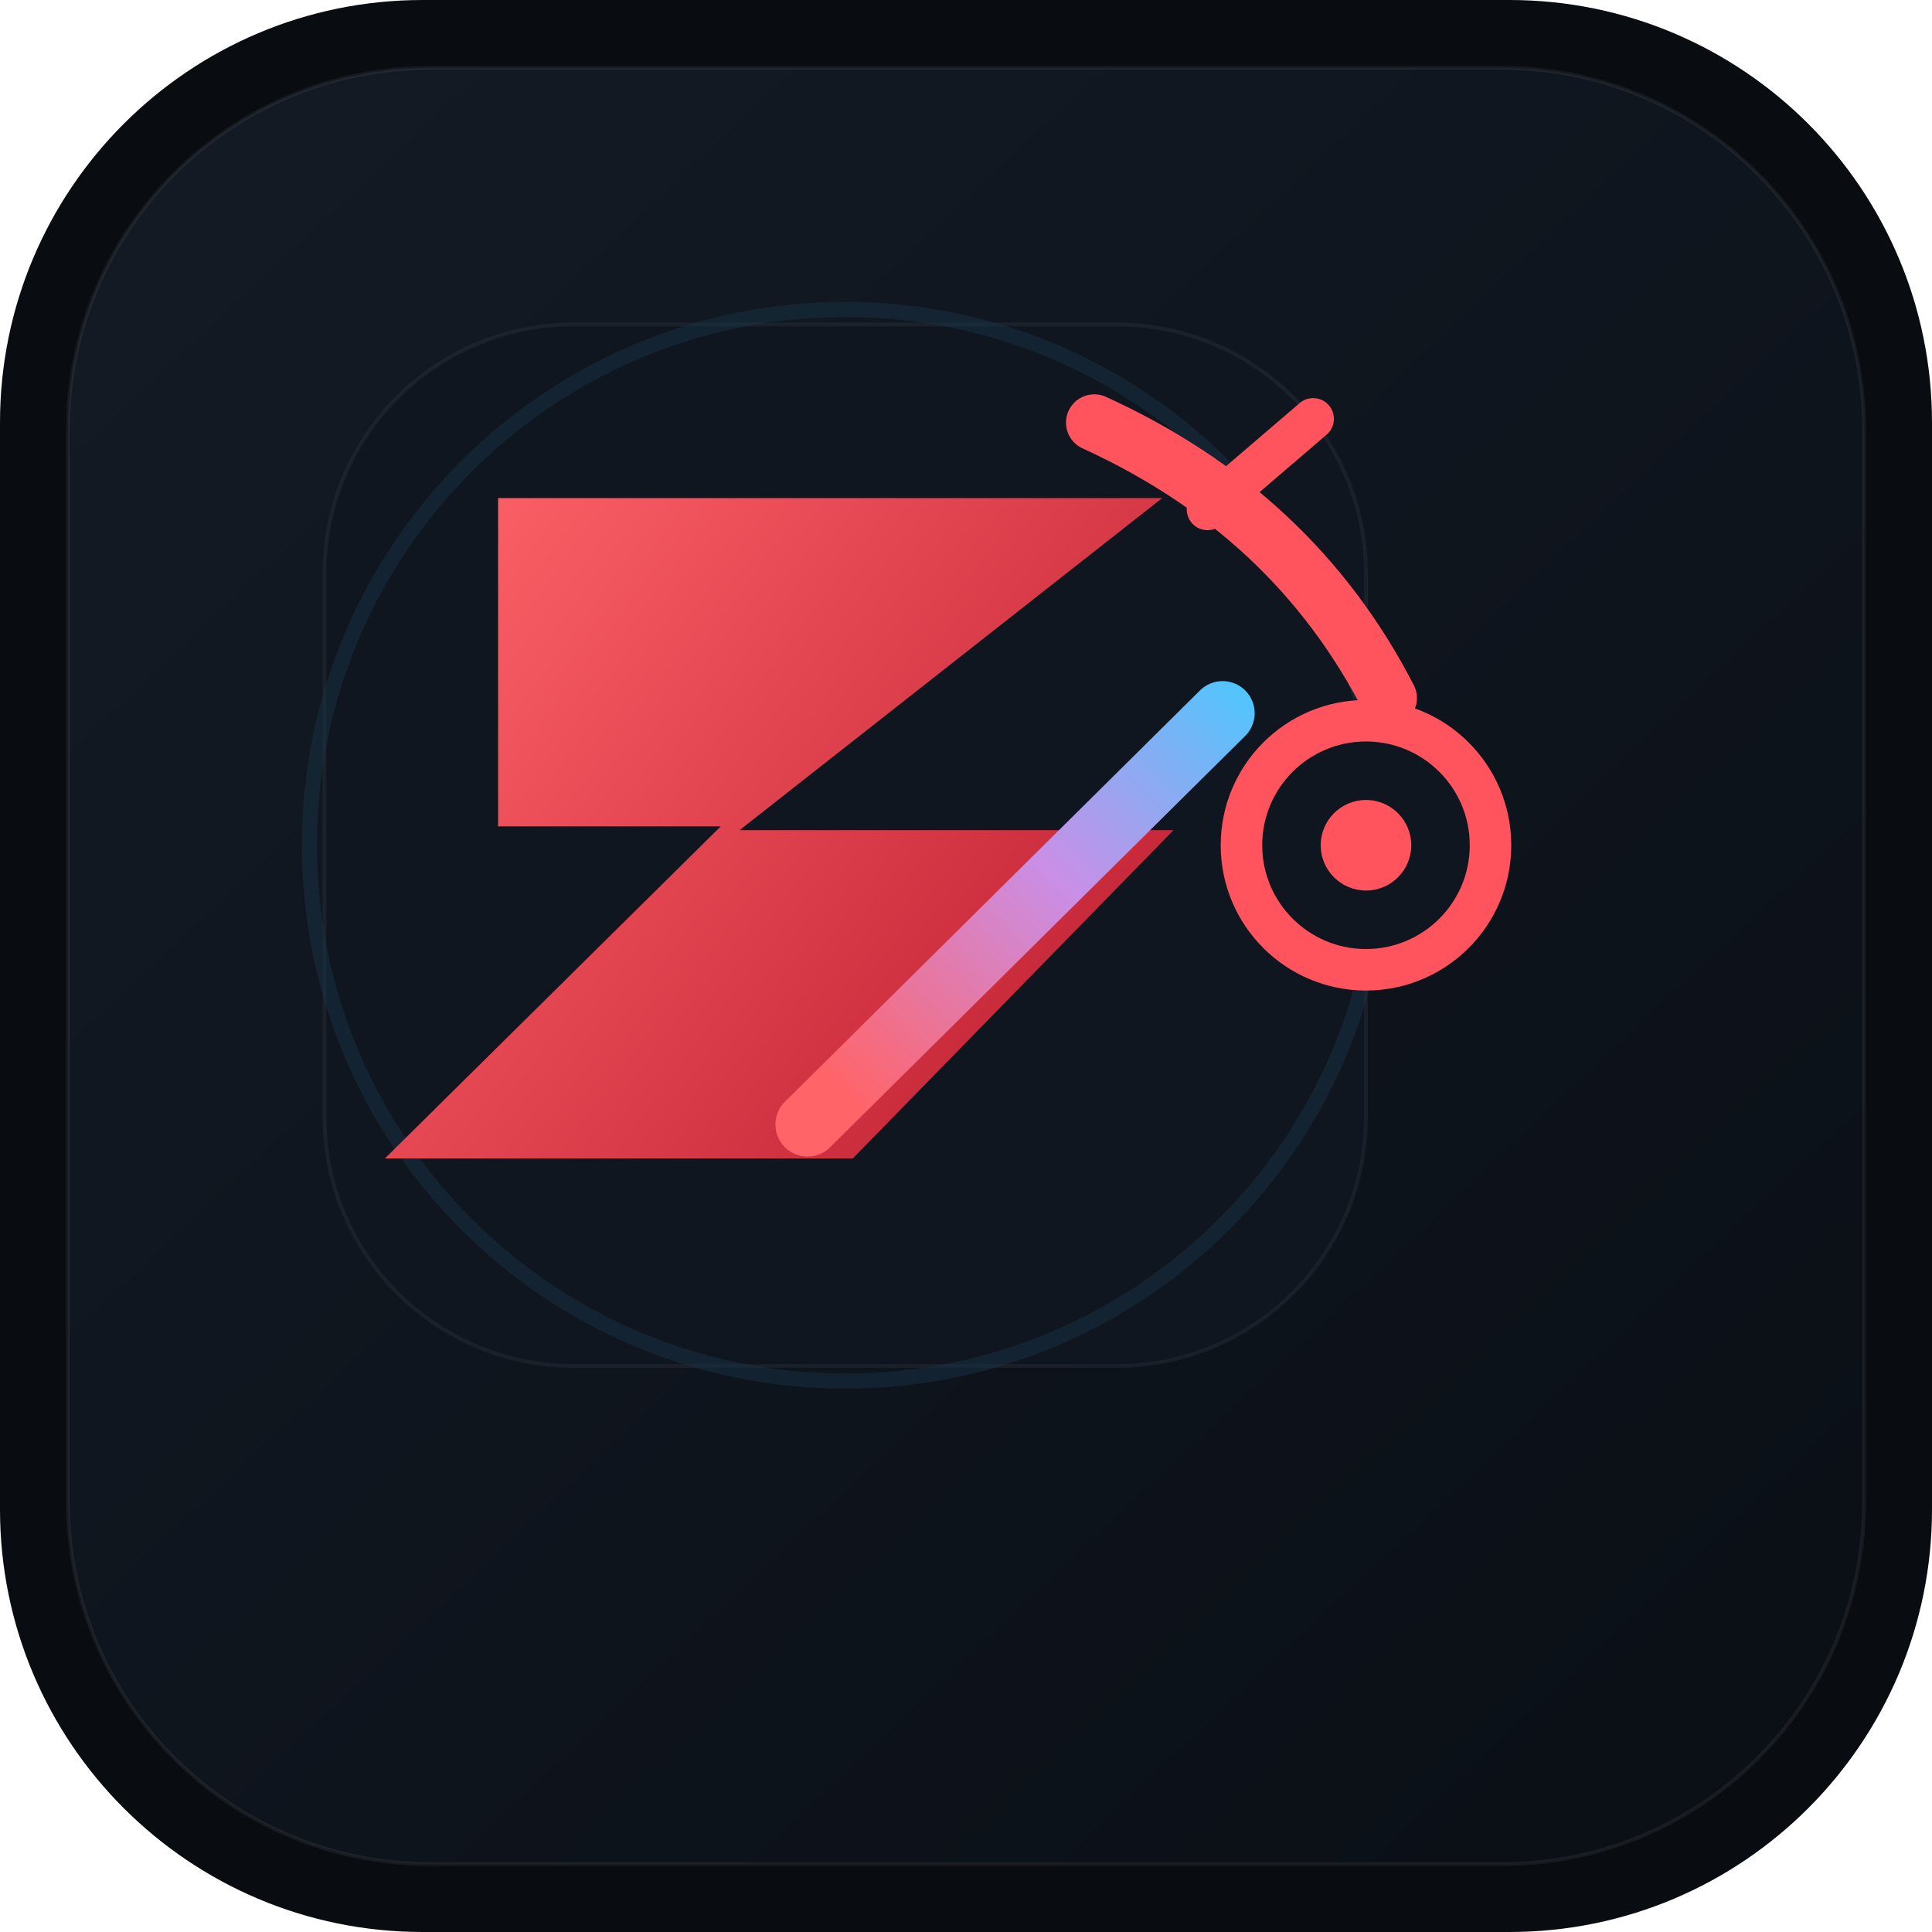
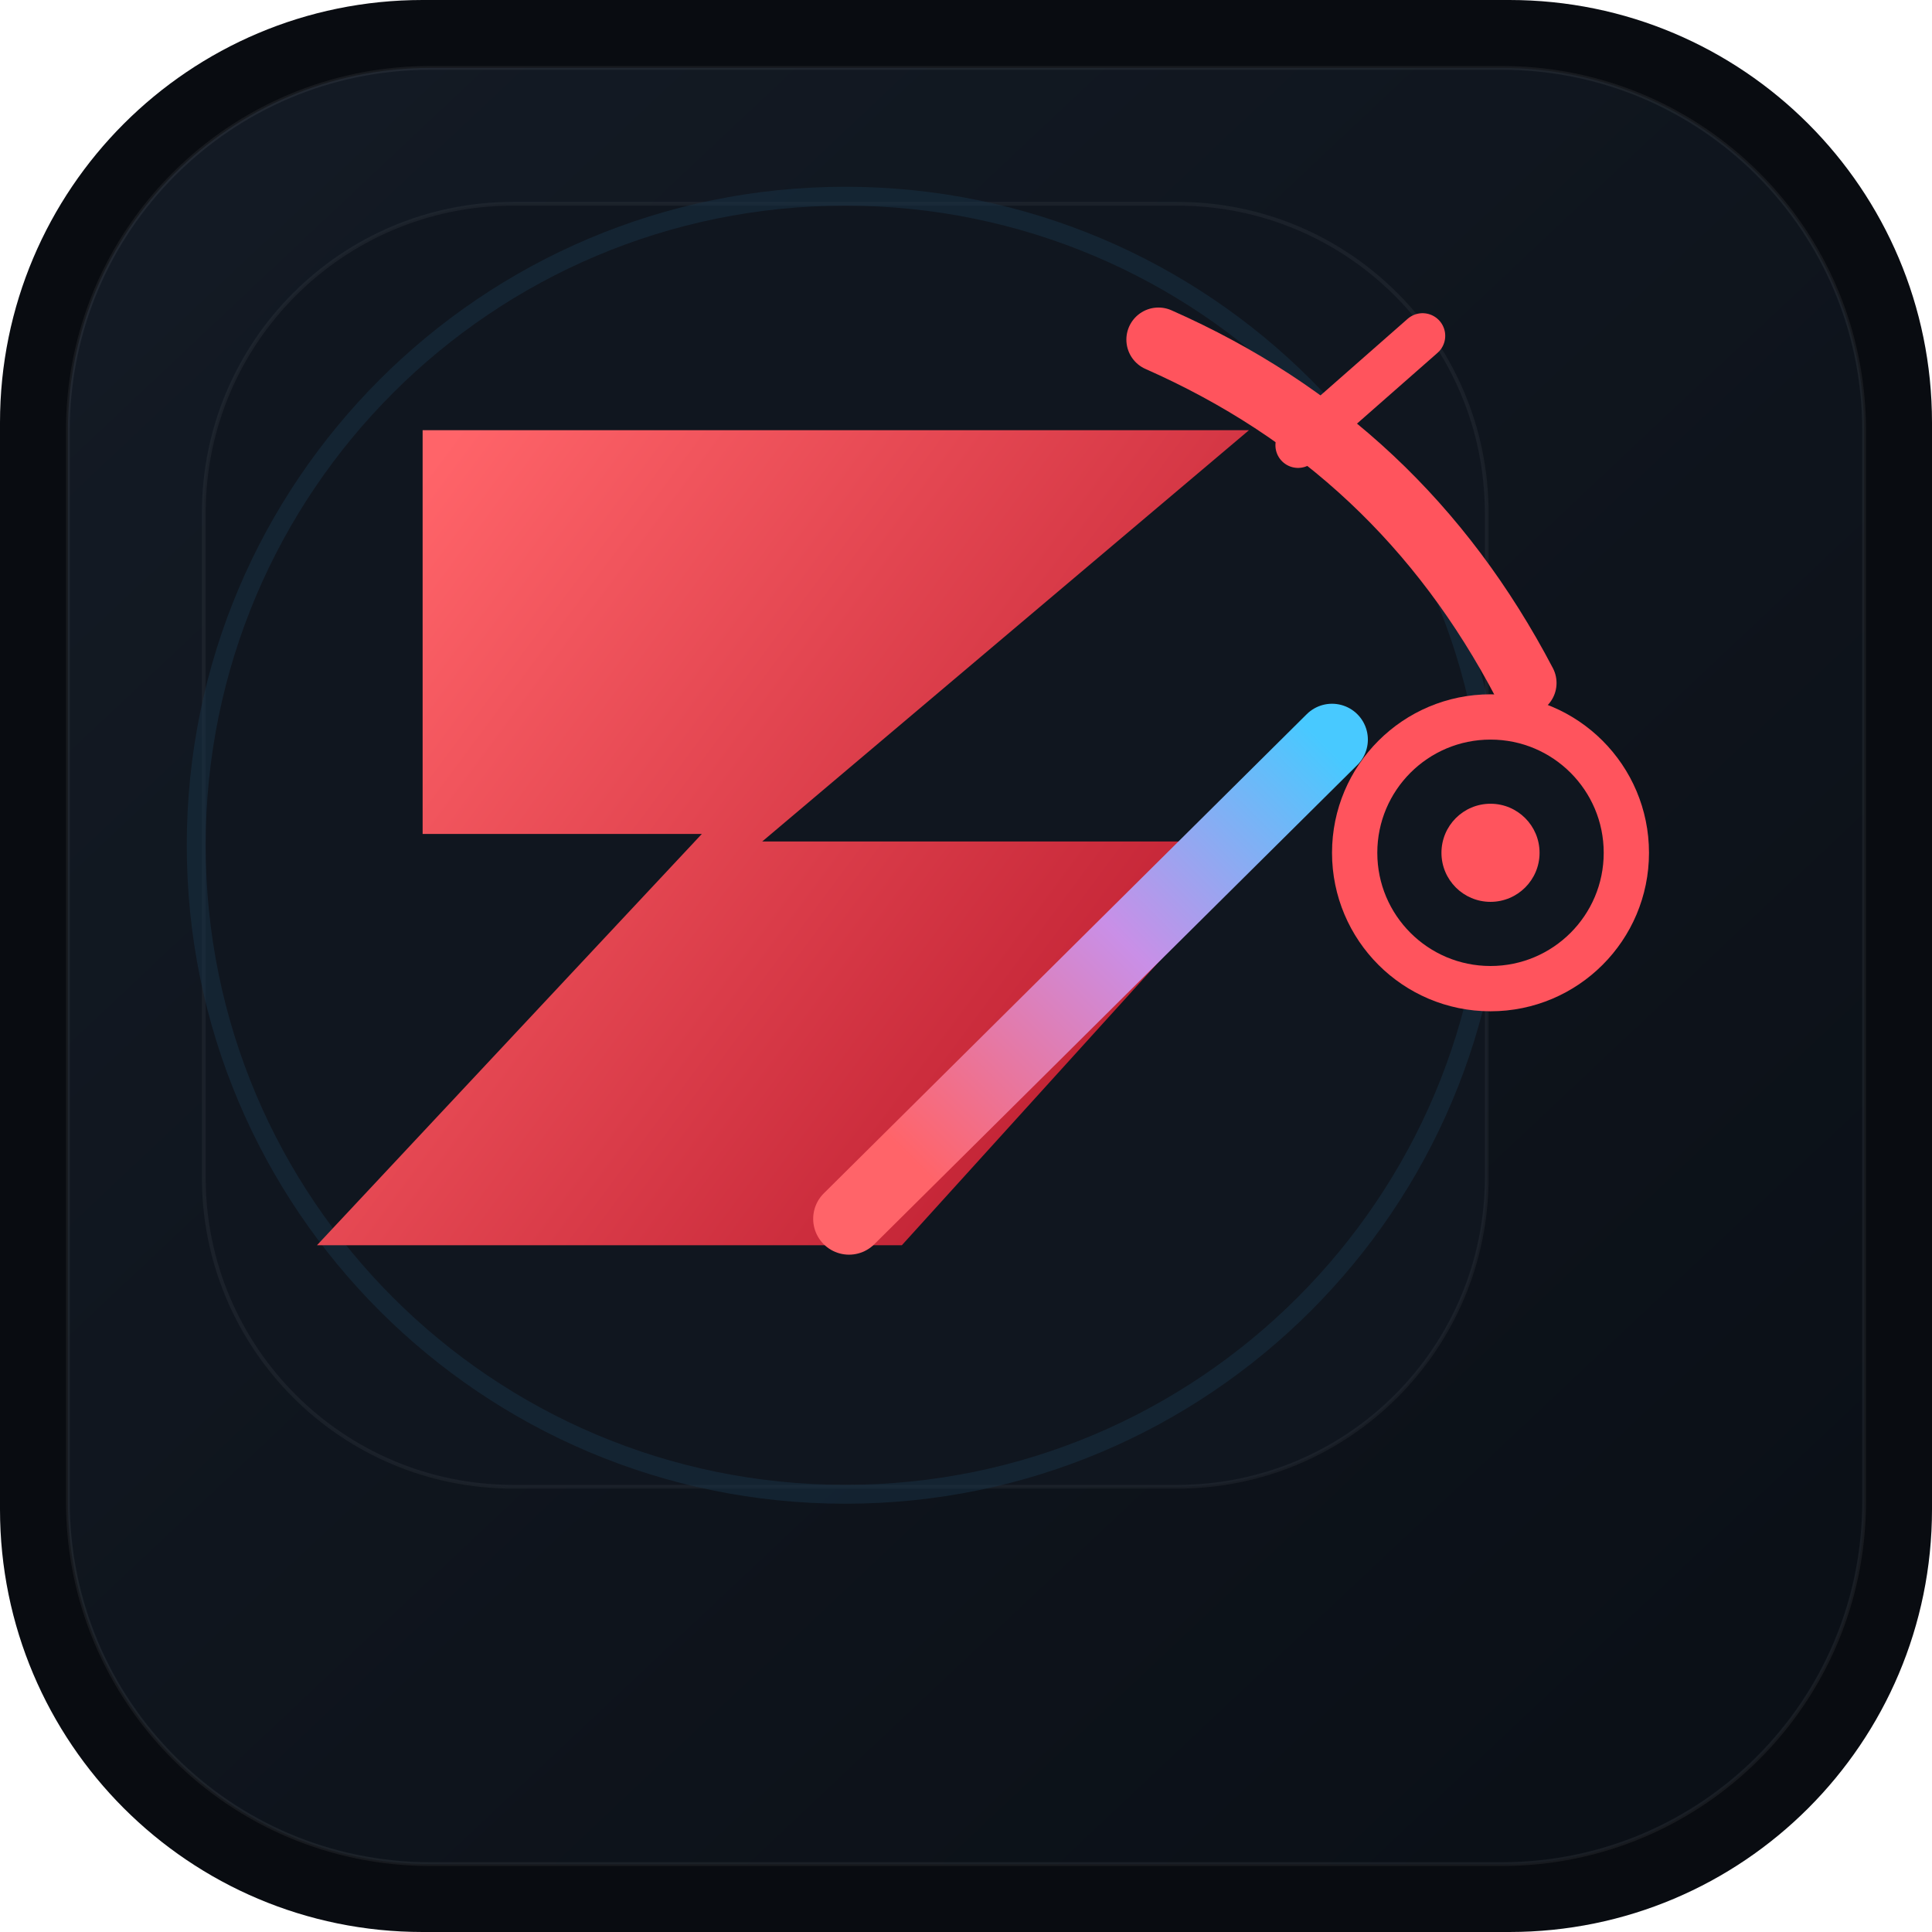
<svg xmlns="http://www.w3.org/2000/svg" width="512" height="512" viewBox="0 0 512 512" fill="none">
  <rect width="512" height="512" rx="112" fill="#090C11" />
  <rect x="18" y="18" width="476" height="476" rx="96" fill="url(#bg)" stroke="rgba(255,255,255,0.06)" />
-   <rect x="86" y="86" width="276" height="276" rx="66" fill="#10161F" stroke="rgba(255,255,255,0.05)" />
-   <circle cx="224" cy="224" r="142" stroke="#183245" stroke-width="4" opacity="0.48" />
-   <path d="M132 132H308L196 220H311L226 307H102L191 219H132V132Z" fill="url(#zFill)" />
-   <path d="M290 112C325 128 351 152 368 185" stroke="#FF545D" stroke-width="15" stroke-linecap="round" />
-   <path d="M320 135L348 111" stroke="#FF545D" stroke-width="11" stroke-linecap="round" />
-   <circle cx="362" cy="224" r="33" fill="#10161F" stroke="#FF545D" stroke-width="11" />
-   <circle cx="362" cy="224" r="12" fill="#FF545D" />
-   <path d="M214 298L324 189" stroke="url(#flare)" stroke-width="17" stroke-linecap="round" />
+   <rect x="54" y="54" width="340" height="340" rx="82" fill="#10161F" stroke="rgba(255,255,255,0.05)" />
+   <circle cx="224" cy="224" r="172" stroke="#183245" stroke-width="5" opacity="0.5" />
+   <path d="M112 114H331L202 223H336L239 330H84L186 221H112V114Z" fill="url(#zFill)" />
+   <path d="M307 90C350 109 382 139 404 181" stroke="#FF545D" stroke-width="17" stroke-linecap="round" />
+   <path d="M344 118L377 89" stroke="#FF545D" stroke-width="12" stroke-linecap="round" />
+   <circle cx="395" cy="226" r="36" fill="#10161F" stroke="#FF545D" stroke-width="12" />
+   <circle cx="395" cy="226" r="13" fill="#FF545D" />
+   <path d="M225 323L353 196" stroke="url(#flare)" stroke-width="19" stroke-linecap="round" />
  <defs>
    <linearGradient id="bg" x1="60" y1="44" x2="446" y2="454" gradientUnits="userSpaceOnUse">
      <stop stop-color="#131A24" />
      <stop offset="1" stop-color="#0B1017" />
    </linearGradient>
    <linearGradient id="zFill" x1="103" y1="138" x2="309" y2="291" gradientUnits="userSpaceOnUse">
      <stop stop-color="#FF6469" />
      <stop offset="1" stop-color="#BE1E31" />
    </linearGradient>
    <linearGradient id="flare" x1="220" y1="286" x2="330" y2="176" gradientUnits="userSpaceOnUse">
      <stop stop-color="#FF6469" />
      <stop offset="0.52" stop-color="#C98FE7" />
      <stop offset="1" stop-color="#48C9FF" />
    </linearGradient>
  </defs>
</svg>
